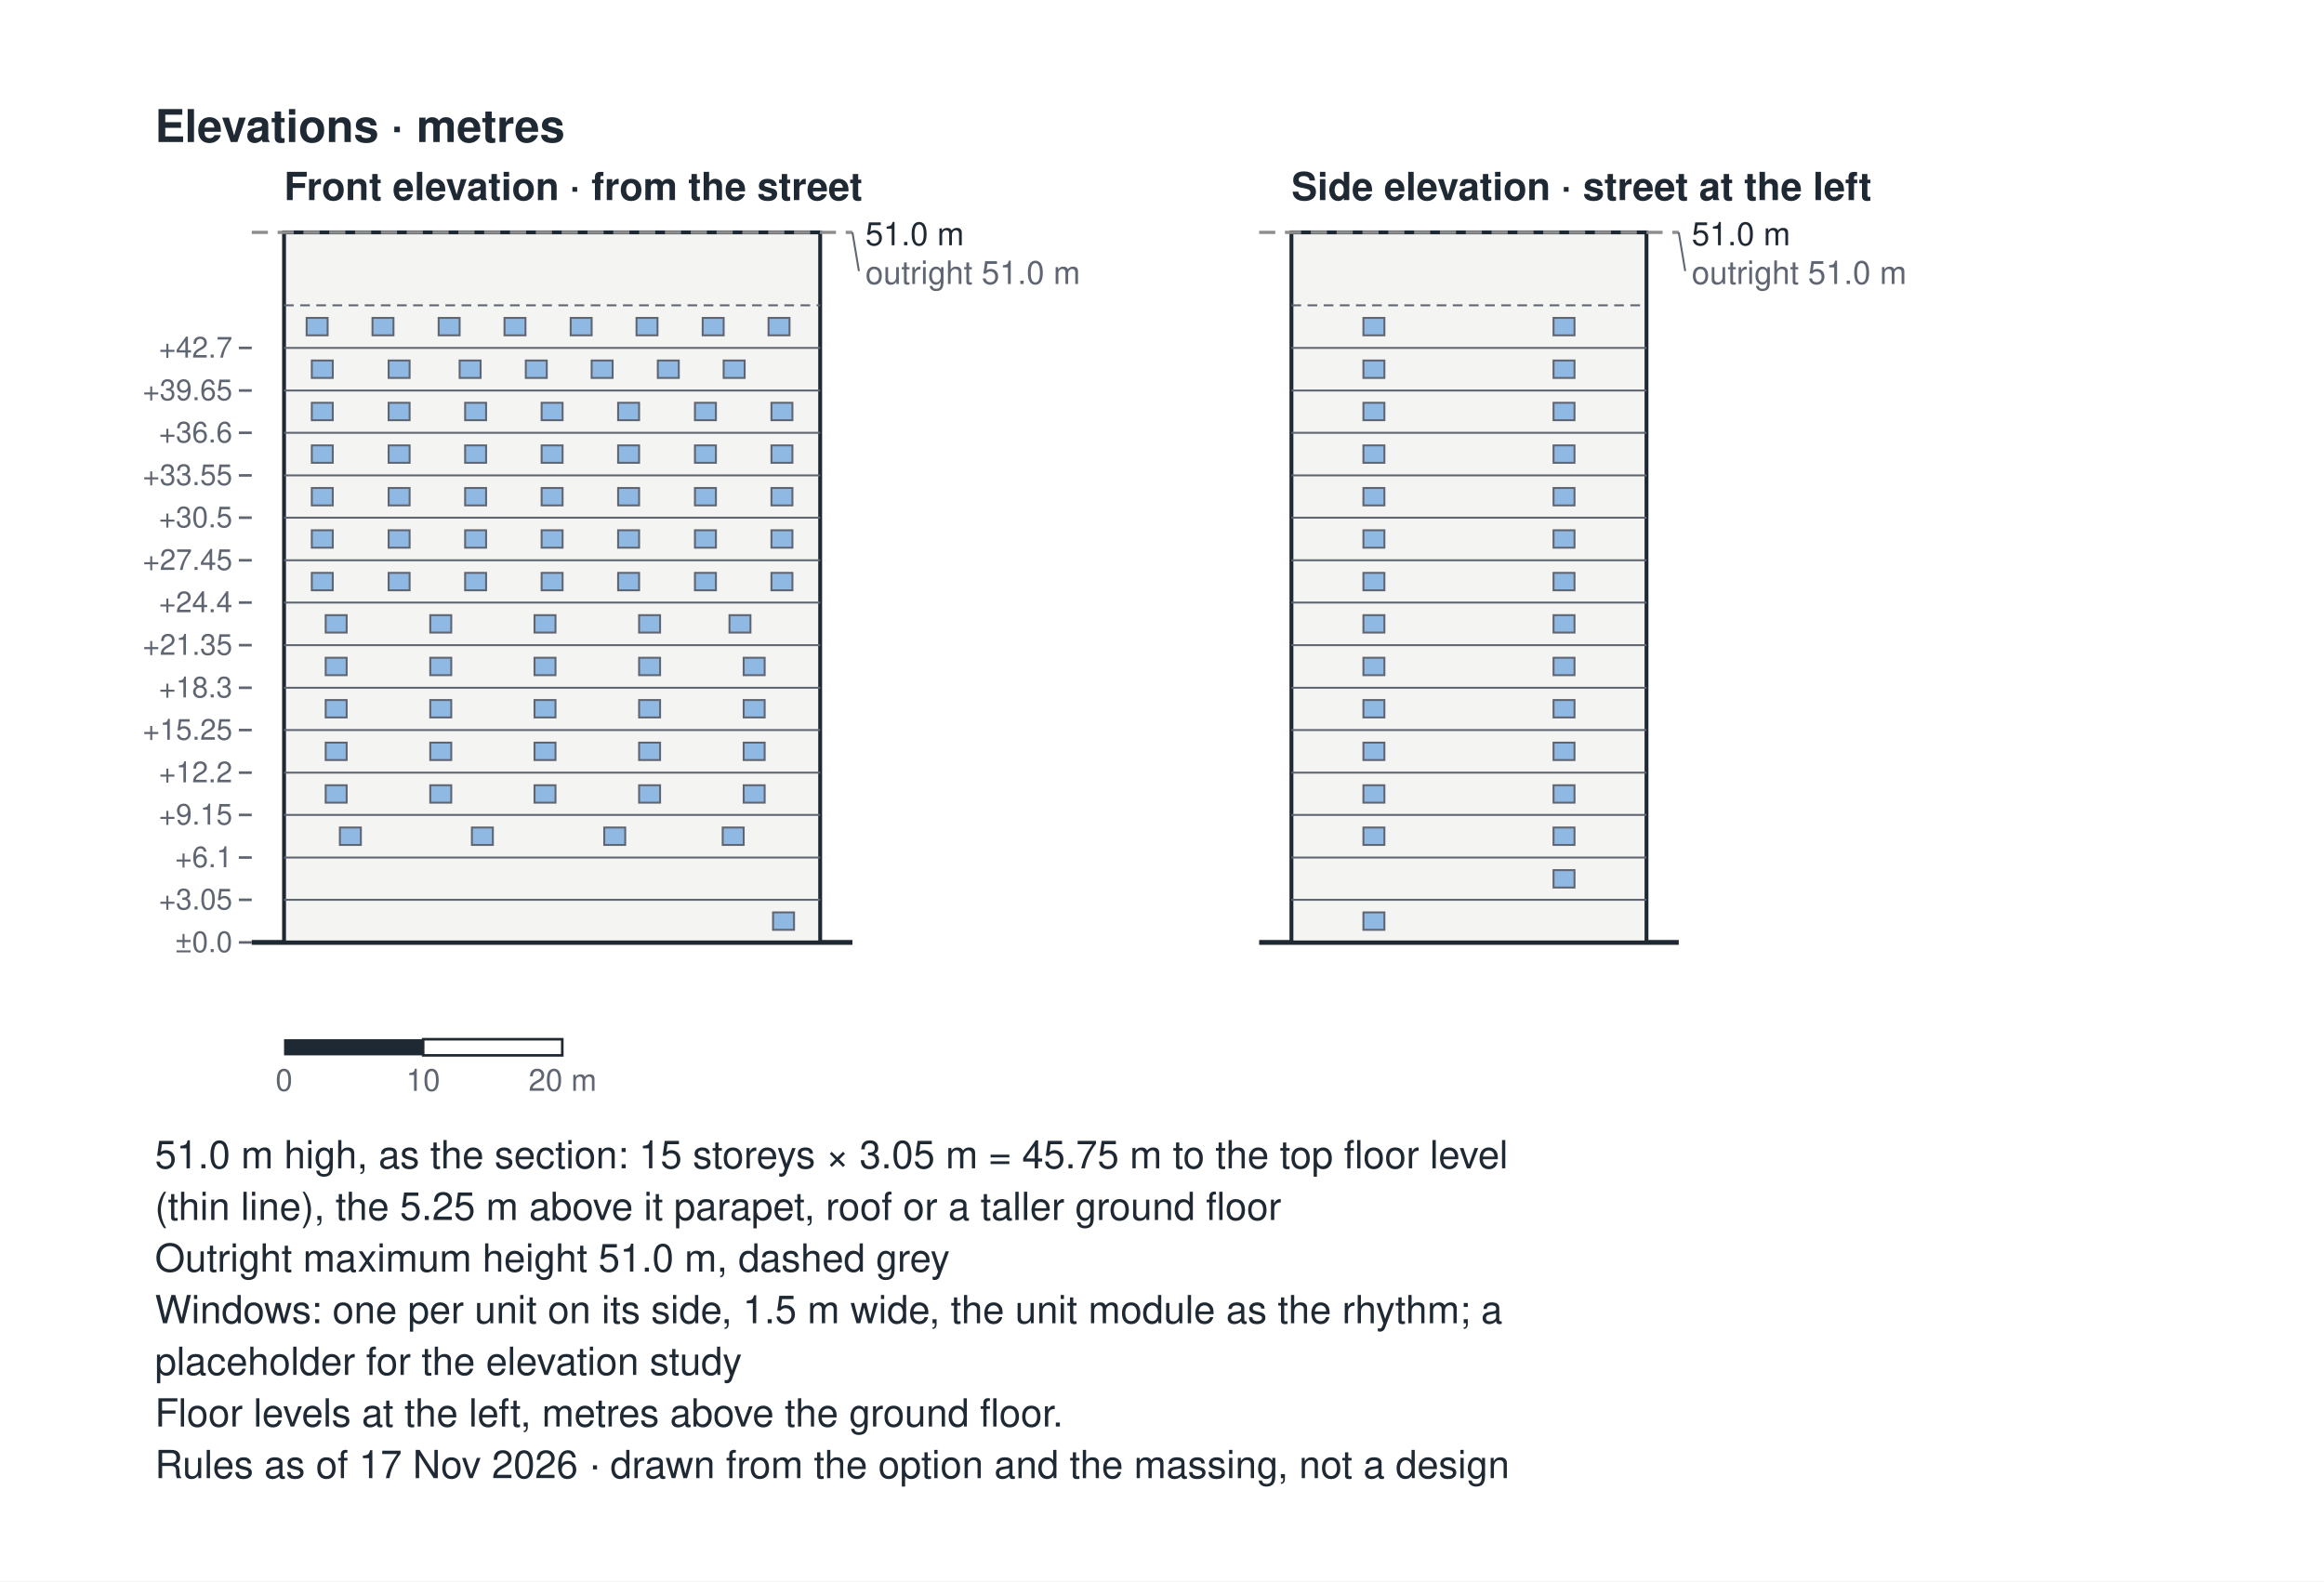
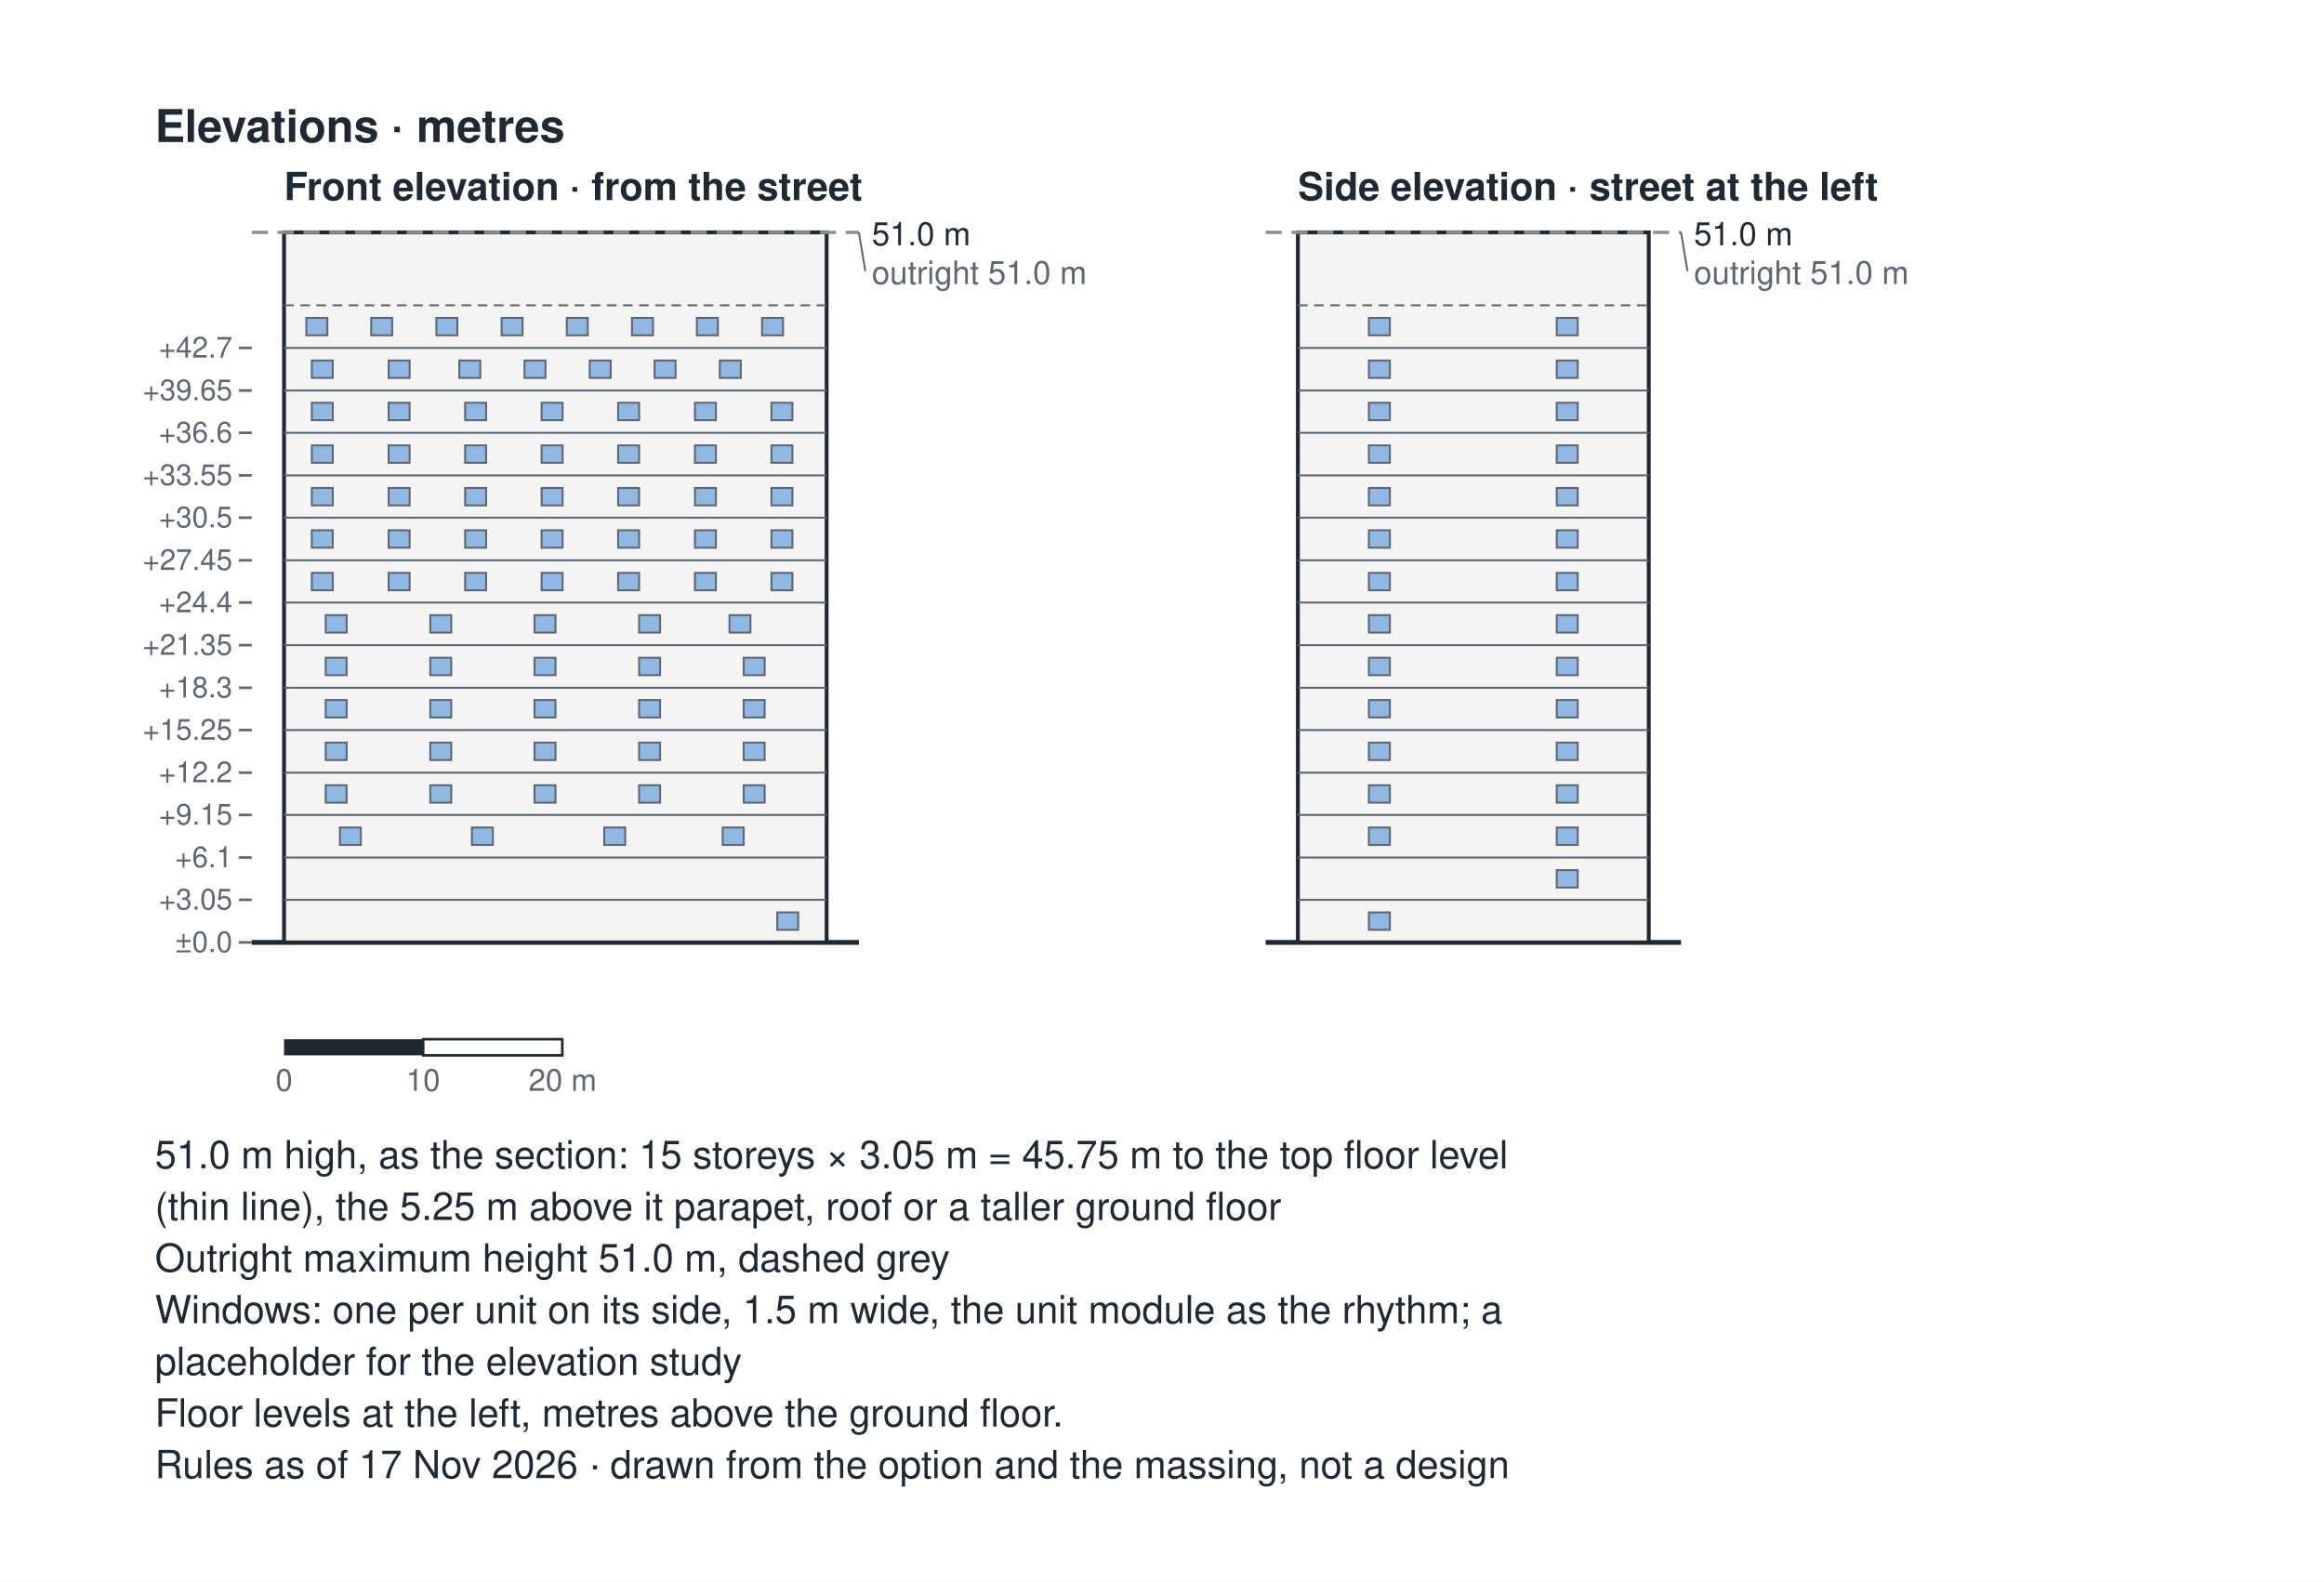
<svg xmlns="http://www.w3.org/2000/svg" width="720" height="490" viewBox="0 0 720 490" font-family="IBM Plex Sans, Helvetica, Arial, sans-serif" font-size="12" fill="#1f2933" role="img" aria-label="Preliminary elevations">
  <rect width="100%" height="100%" fill="#ffffff" />
  <text x="48" y="44" font-size="14" font-weight="600">Elevations · metres</text>
  <text x="88.0" y="62.0" font-size="12" font-weight="600">Front elevation · from the street</text>
-   <line x1="78.0" y1="292.0" x2="264.1" y2="292.0" stroke="#1f2933" stroke-width="1.5" />
-   <rect x="88.0" y="72.0" width="166.1" height="220.0" fill="#f4f4f2" stroke="#1f2933" stroke-width="1.2" />
-   <line x1="88.0" y1="94.6" x2="254.1" y2="94.6" stroke="#5f6672" stroke-width="0.6" stroke-dasharray="3 2" />
-   <rect x="239.5" y="282.7" width="6.5" height="5.4" fill="#8fb8e3" stroke="#5f6672" stroke-width="0.6" />
-   <line x1="88.0" y1="278.8" x2="254.1" y2="278.8" stroke="#5f6672" stroke-width="0.6" />
-   <line x1="88.0" y1="265.7" x2="254.1" y2="265.7" stroke="#5f6672" stroke-width="0.6" />
+   <line x1="78.0" y1="292.0" x2="266.1" y2="292.0" stroke="#1f2933" stroke-width="1.5" />
+   <rect x="88.0" y="72.0" width="168.1" height="220.0" fill="#f4f4f2" stroke="#1f2933" stroke-width="1.2" />
+   <line x1="88.0" y1="94.6" x2="256.1" y2="94.6" stroke="#5f6672" stroke-width="0.6" stroke-dasharray="3 2" />
+   <rect x="240.8" y="282.7" width="6.5" height="5.4" fill="#8fb8e3" stroke="#5f6672" stroke-width="0.6" />
+   <line x1="88.0" y1="278.8" x2="256.1" y2="278.8" stroke="#5f6672" stroke-width="0.6" />
+   <line x1="88.0" y1="265.7" x2="256.1" y2="265.7" stroke="#5f6672" stroke-width="0.6" />
  <rect x="105.3" y="256.4" width="6.5" height="5.4" fill="#8fb8e3" stroke="#5f6672" stroke-width="0.6" />
  <rect x="146.2" y="256.4" width="6.5" height="5.4" fill="#8fb8e3" stroke="#5f6672" stroke-width="0.6" />
  <rect x="187.2" y="256.4" width="6.5" height="5.4" fill="#8fb8e3" stroke="#5f6672" stroke-width="0.6" />
  <rect x="223.9" y="256.4" width="6.5" height="5.4" fill="#8fb8e3" stroke="#5f6672" stroke-width="0.6" />
-   <line x1="88.0" y1="252.5" x2="254.1" y2="252.5" stroke="#5f6672" stroke-width="0.6" />
+   <line x1="88.0" y1="252.5" x2="256.1" y2="252.5" stroke="#5f6672" stroke-width="0.6" />
  <rect x="100.9" y="243.3" width="6.5" height="5.4" fill="#8fb8e3" stroke="#5f6672" stroke-width="0.6" />
  <rect x="133.3" y="243.3" width="6.5" height="5.4" fill="#8fb8e3" stroke="#5f6672" stroke-width="0.6" />
  <rect x="165.6" y="243.3" width="6.5" height="5.4" fill="#8fb8e3" stroke="#5f6672" stroke-width="0.6" />
  <rect x="198.0" y="243.3" width="6.5" height="5.4" fill="#8fb8e3" stroke="#5f6672" stroke-width="0.6" />
  <rect x="230.4" y="243.3" width="6.5" height="5.4" fill="#8fb8e3" stroke="#5f6672" stroke-width="0.6" />
-   <line x1="88.0" y1="239.4" x2="254.1" y2="239.4" stroke="#5f6672" stroke-width="0.6" />
+   <line x1="88.0" y1="239.4" x2="256.1" y2="239.4" stroke="#5f6672" stroke-width="0.6" />
  <rect x="100.9" y="230.1" width="6.5" height="5.4" fill="#8fb8e3" stroke="#5f6672" stroke-width="0.6" />
  <rect x="133.3" y="230.1" width="6.5" height="5.4" fill="#8fb8e3" stroke="#5f6672" stroke-width="0.6" />
  <rect x="165.6" y="230.1" width="6.5" height="5.4" fill="#8fb8e3" stroke="#5f6672" stroke-width="0.6" />
  <rect x="198.0" y="230.1" width="6.5" height="5.4" fill="#8fb8e3" stroke="#5f6672" stroke-width="0.6" />
  <rect x="230.4" y="230.1" width="6.5" height="5.4" fill="#8fb8e3" stroke="#5f6672" stroke-width="0.6" />
-   <line x1="88.0" y1="226.2" x2="254.1" y2="226.2" stroke="#5f6672" stroke-width="0.6" />
+   <line x1="88.0" y1="226.2" x2="256.1" y2="226.2" stroke="#5f6672" stroke-width="0.6" />
  <rect x="100.9" y="216.9" width="6.5" height="5.4" fill="#8fb8e3" stroke="#5f6672" stroke-width="0.6" />
  <rect x="133.3" y="216.9" width="6.5" height="5.4" fill="#8fb8e3" stroke="#5f6672" stroke-width="0.6" />
  <rect x="165.6" y="216.9" width="6.5" height="5.4" fill="#8fb8e3" stroke="#5f6672" stroke-width="0.6" />
  <rect x="198.0" y="216.9" width="6.5" height="5.4" fill="#8fb8e3" stroke="#5f6672" stroke-width="0.6" />
  <rect x="230.4" y="216.9" width="6.5" height="5.4" fill="#8fb8e3" stroke="#5f6672" stroke-width="0.6" />
-   <line x1="88.0" y1="213.1" x2="254.1" y2="213.1" stroke="#5f6672" stroke-width="0.6" />
+   <line x1="88.0" y1="213.1" x2="256.1" y2="213.1" stroke="#5f6672" stroke-width="0.6" />
  <rect x="100.9" y="203.8" width="6.5" height="5.4" fill="#8fb8e3" stroke="#5f6672" stroke-width="0.6" />
  <rect x="133.3" y="203.8" width="6.5" height="5.4" fill="#8fb8e3" stroke="#5f6672" stroke-width="0.6" />
  <rect x="165.6" y="203.8" width="6.5" height="5.4" fill="#8fb8e3" stroke="#5f6672" stroke-width="0.6" />
  <rect x="198.0" y="203.8" width="6.5" height="5.4" fill="#8fb8e3" stroke="#5f6672" stroke-width="0.6" />
  <rect x="230.4" y="203.8" width="6.5" height="5.4" fill="#8fb8e3" stroke="#5f6672" stroke-width="0.6" />
-   <line x1="88.0" y1="199.9" x2="254.1" y2="199.9" stroke="#5f6672" stroke-width="0.6" />
+   <line x1="88.0" y1="199.9" x2="256.1" y2="199.9" stroke="#5f6672" stroke-width="0.6" />
  <rect x="100.9" y="190.6" width="6.5" height="5.4" fill="#8fb8e3" stroke="#5f6672" stroke-width="0.6" />
  <rect x="133.3" y="190.6" width="6.5" height="5.4" fill="#8fb8e3" stroke="#5f6672" stroke-width="0.6" />
  <rect x="165.6" y="190.6" width="6.5" height="5.4" fill="#8fb8e3" stroke="#5f6672" stroke-width="0.6" />
  <rect x="198.0" y="190.6" width="6.5" height="5.4" fill="#8fb8e3" stroke="#5f6672" stroke-width="0.6" />
  <rect x="226.0" y="190.6" width="6.5" height="5.4" fill="#8fb8e3" stroke="#5f6672" stroke-width="0.6" />
-   <line x1="88.0" y1="186.7" x2="254.1" y2="186.7" stroke="#5f6672" stroke-width="0.6" />
+   <line x1="88.0" y1="186.7" x2="256.1" y2="186.7" stroke="#5f6672" stroke-width="0.6" />
  <rect x="96.6" y="177.5" width="6.5" height="5.4" fill="#8fb8e3" stroke="#5f6672" stroke-width="0.6" />
  <rect x="120.4" y="177.5" width="6.5" height="5.4" fill="#8fb8e3" stroke="#5f6672" stroke-width="0.6" />
  <rect x="144.1" y="177.5" width="6.5" height="5.4" fill="#8fb8e3" stroke="#5f6672" stroke-width="0.6" />
  <rect x="167.8" y="177.5" width="6.5" height="5.4" fill="#8fb8e3" stroke="#5f6672" stroke-width="0.6" />
  <rect x="191.5" y="177.5" width="6.5" height="5.4" fill="#8fb8e3" stroke="#5f6672" stroke-width="0.6" />
  <rect x="215.3" y="177.5" width="6.5" height="5.4" fill="#8fb8e3" stroke="#5f6672" stroke-width="0.6" />
  <rect x="239.0" y="177.5" width="6.5" height="5.4" fill="#8fb8e3" stroke="#5f6672" stroke-width="0.6" />
-   <line x1="88.0" y1="173.6" x2="254.1" y2="173.6" stroke="#5f6672" stroke-width="0.6" />
+   <line x1="88.0" y1="173.6" x2="256.1" y2="173.6" stroke="#5f6672" stroke-width="0.6" />
  <rect x="96.6" y="164.3" width="6.5" height="5.4" fill="#8fb8e3" stroke="#5f6672" stroke-width="0.6" />
  <rect x="120.4" y="164.3" width="6.5" height="5.4" fill="#8fb8e3" stroke="#5f6672" stroke-width="0.6" />
  <rect x="144.1" y="164.3" width="6.5" height="5.4" fill="#8fb8e3" stroke="#5f6672" stroke-width="0.6" />
  <rect x="167.8" y="164.3" width="6.5" height="5.4" fill="#8fb8e3" stroke="#5f6672" stroke-width="0.6" />
  <rect x="191.5" y="164.3" width="6.5" height="5.4" fill="#8fb8e3" stroke="#5f6672" stroke-width="0.6" />
  <rect x="215.3" y="164.3" width="6.5" height="5.4" fill="#8fb8e3" stroke="#5f6672" stroke-width="0.6" />
  <rect x="239.0" y="164.3" width="6.5" height="5.4" fill="#8fb8e3" stroke="#5f6672" stroke-width="0.6" />
-   <line x1="88.0" y1="160.4" x2="254.1" y2="160.4" stroke="#5f6672" stroke-width="0.6" />
+   <line x1="88.0" y1="160.4" x2="256.1" y2="160.4" stroke="#5f6672" stroke-width="0.6" />
  <rect x="96.6" y="151.2" width="6.5" height="5.4" fill="#8fb8e3" stroke="#5f6672" stroke-width="0.6" />
  <rect x="120.4" y="151.2" width="6.5" height="5.4" fill="#8fb8e3" stroke="#5f6672" stroke-width="0.6" />
  <rect x="144.1" y="151.2" width="6.5" height="5.4" fill="#8fb8e3" stroke="#5f6672" stroke-width="0.6" />
  <rect x="167.8" y="151.2" width="6.5" height="5.4" fill="#8fb8e3" stroke="#5f6672" stroke-width="0.6" />
  <rect x="191.5" y="151.2" width="6.5" height="5.4" fill="#8fb8e3" stroke="#5f6672" stroke-width="0.6" />
  <rect x="215.3" y="151.2" width="6.5" height="5.4" fill="#8fb8e3" stroke="#5f6672" stroke-width="0.6" />
  <rect x="239.0" y="151.2" width="6.5" height="5.4" fill="#8fb8e3" stroke="#5f6672" stroke-width="0.6" />
-   <line x1="88.0" y1="147.3" x2="254.1" y2="147.3" stroke="#5f6672" stroke-width="0.6" />
+   <line x1="88.0" y1="147.3" x2="256.1" y2="147.3" stroke="#5f6672" stroke-width="0.6" />
  <rect x="96.6" y="138.0" width="6.5" height="5.4" fill="#8fb8e3" stroke="#5f6672" stroke-width="0.6" />
  <rect x="120.4" y="138.0" width="6.5" height="5.4" fill="#8fb8e3" stroke="#5f6672" stroke-width="0.6" />
  <rect x="144.1" y="138.0" width="6.5" height="5.4" fill="#8fb8e3" stroke="#5f6672" stroke-width="0.6" />
  <rect x="167.8" y="138.0" width="6.5" height="5.4" fill="#8fb8e3" stroke="#5f6672" stroke-width="0.6" />
  <rect x="191.5" y="138.0" width="6.5" height="5.4" fill="#8fb8e3" stroke="#5f6672" stroke-width="0.6" />
  <rect x="215.3" y="138.0" width="6.5" height="5.4" fill="#8fb8e3" stroke="#5f6672" stroke-width="0.6" />
  <rect x="239.0" y="138.0" width="6.5" height="5.4" fill="#8fb8e3" stroke="#5f6672" stroke-width="0.6" />
-   <line x1="88.0" y1="134.1" x2="254.1" y2="134.1" stroke="#5f6672" stroke-width="0.6" />
+   <line x1="88.0" y1="134.1" x2="256.1" y2="134.1" stroke="#5f6672" stroke-width="0.6" />
  <rect x="96.6" y="124.8" width="6.5" height="5.4" fill="#8fb8e3" stroke="#5f6672" stroke-width="0.6" />
  <rect x="120.4" y="124.8" width="6.5" height="5.4" fill="#8fb8e3" stroke="#5f6672" stroke-width="0.6" />
  <rect x="144.1" y="124.8" width="6.5" height="5.4" fill="#8fb8e3" stroke="#5f6672" stroke-width="0.6" />
  <rect x="167.8" y="124.8" width="6.5" height="5.4" fill="#8fb8e3" stroke="#5f6672" stroke-width="0.6" />
  <rect x="191.5" y="124.8" width="6.5" height="5.4" fill="#8fb8e3" stroke="#5f6672" stroke-width="0.6" />
  <rect x="215.3" y="124.8" width="6.5" height="5.4" fill="#8fb8e3" stroke="#5f6672" stroke-width="0.6" />
  <rect x="239.0" y="124.8" width="6.5" height="5.4" fill="#8fb8e3" stroke="#5f6672" stroke-width="0.6" />
-   <line x1="88.0" y1="121.0" x2="254.1" y2="121.0" stroke="#5f6672" stroke-width="0.6" />
+   <line x1="88.0" y1="121.0" x2="256.1" y2="121.0" stroke="#5f6672" stroke-width="0.6" />
  <rect x="96.6" y="111.7" width="6.5" height="5.4" fill="#8fb8e3" stroke="#5f6672" stroke-width="0.6" />
  <rect x="120.4" y="111.7" width="6.5" height="5.4" fill="#8fb8e3" stroke="#5f6672" stroke-width="0.6" />
-   <rect x="142.4" y="111.7" width="6.5" height="5.4" fill="#8fb8e3" stroke="#5f6672" stroke-width="0.6" />
-   <rect x="162.9" y="111.7" width="6.5" height="5.4" fill="#8fb8e3" stroke="#5f6672" stroke-width="0.6" />
-   <rect x="183.3" y="111.7" width="6.5" height="5.4" fill="#8fb8e3" stroke="#5f6672" stroke-width="0.6" />
-   <rect x="203.8" y="111.7" width="6.5" height="5.4" fill="#8fb8e3" stroke="#5f6672" stroke-width="0.6" />
-   <rect x="224.2" y="111.7" width="6.5" height="5.4" fill="#8fb8e3" stroke="#5f6672" stroke-width="0.6" />
-   <line x1="88.0" y1="107.8" x2="254.1" y2="107.8" stroke="#5f6672" stroke-width="0.6" />
-   <rect x="95.0" y="98.5" width="6.5" height="5.4" fill="#8fb8e3" stroke="#5f6672" stroke-width="0.6" />
-   <rect x="115.4" y="98.5" width="6.5" height="5.4" fill="#8fb8e3" stroke="#5f6672" stroke-width="0.6" />
-   <rect x="135.9" y="98.5" width="6.5" height="5.4" fill="#8fb8e3" stroke="#5f6672" stroke-width="0.6" />
-   <rect x="156.3" y="98.5" width="6.5" height="5.4" fill="#8fb8e3" stroke="#5f6672" stroke-width="0.6" />
-   <rect x="176.8" y="98.5" width="6.5" height="5.4" fill="#8fb8e3" stroke="#5f6672" stroke-width="0.6" />
-   <rect x="197.2" y="98.5" width="6.5" height="5.4" fill="#8fb8e3" stroke="#5f6672" stroke-width="0.6" />
-   <rect x="217.7" y="98.5" width="6.5" height="5.4" fill="#8fb8e3" stroke="#5f6672" stroke-width="0.6" />
-   <rect x="238.1" y="98.5" width="6.5" height="5.4" fill="#8fb8e3" stroke="#5f6672" stroke-width="0.6" />
-   <line x1="78.0" y1="72.0" x2="264.1" y2="72.0" stroke="#8e8e8e" stroke-width="1" stroke-dasharray="5 3" />
-   <text x="268.1" y="76.0" font-size="10" fill="#1f2933">51.0 m</text>
-   <line x1="264.1" y1="72.0" x2="266.1" y2="84.0" stroke="#5f6672" stroke-width="0.6" />
-   <text x="268.1" y="88.0" font-size="10" fill="#5f6672">outright 51.0 m</text>
-   <text x="400.1" y="62.0" font-size="12" font-weight="600">Side elevation · street at the left</text>
-   <line x1="390.1" y1="292.0" x2="520.1" y2="292.0" stroke="#1f2933" stroke-width="1.5" />
-   <rect x="400.1" y="72.0" width="110.0" height="220.0" fill="#f4f4f2" stroke="#1f2933" stroke-width="1.2" />
-   <line x1="400.1" y1="94.6" x2="510.1" y2="94.6" stroke="#5f6672" stroke-width="0.6" stroke-dasharray="3 2" />
-   <rect x="422.4" y="282.7" width="6.5" height="5.4" fill="#8fb8e3" stroke="#5f6672" stroke-width="0.6" />
-   <line x1="400.1" y1="278.8" x2="510.1" y2="278.8" stroke="#5f6672" stroke-width="0.6" />
-   <rect x="481.3" y="269.6" width="6.5" height="5.4" fill="#8fb8e3" stroke="#5f6672" stroke-width="0.6" />
-   <line x1="400.1" y1="265.7" x2="510.1" y2="265.7" stroke="#5f6672" stroke-width="0.6" />
-   <rect x="422.4" y="256.4" width="6.5" height="5.4" fill="#8fb8e3" stroke="#5f6672" stroke-width="0.6" />
-   <rect x="481.3" y="256.4" width="6.5" height="5.4" fill="#8fb8e3" stroke="#5f6672" stroke-width="0.6" />
-   <line x1="400.1" y1="252.5" x2="510.1" y2="252.5" stroke="#5f6672" stroke-width="0.6" />
-   <rect x="422.4" y="243.3" width="6.5" height="5.4" fill="#8fb8e3" stroke="#5f6672" stroke-width="0.6" />
-   <rect x="481.3" y="243.3" width="6.5" height="5.4" fill="#8fb8e3" stroke="#5f6672" stroke-width="0.6" />
-   <line x1="400.1" y1="239.4" x2="510.1" y2="239.4" stroke="#5f6672" stroke-width="0.6" />
-   <rect x="422.4" y="230.1" width="6.5" height="5.4" fill="#8fb8e3" stroke="#5f6672" stroke-width="0.6" />
-   <rect x="481.3" y="230.1" width="6.5" height="5.4" fill="#8fb8e3" stroke="#5f6672" stroke-width="0.6" />
-   <line x1="400.1" y1="226.2" x2="510.1" y2="226.2" stroke="#5f6672" stroke-width="0.6" />
-   <rect x="422.4" y="216.9" width="6.5" height="5.4" fill="#8fb8e3" stroke="#5f6672" stroke-width="0.6" />
-   <rect x="481.3" y="216.9" width="6.5" height="5.4" fill="#8fb8e3" stroke="#5f6672" stroke-width="0.6" />
-   <line x1="400.1" y1="213.1" x2="510.1" y2="213.1" stroke="#5f6672" stroke-width="0.6" />
-   <rect x="422.4" y="203.8" width="6.5" height="5.4" fill="#8fb8e3" stroke="#5f6672" stroke-width="0.6" />
-   <rect x="481.3" y="203.8" width="6.5" height="5.4" fill="#8fb8e3" stroke="#5f6672" stroke-width="0.6" />
-   <line x1="400.1" y1="199.9" x2="510.1" y2="199.9" stroke="#5f6672" stroke-width="0.6" />
-   <rect x="422.4" y="190.6" width="6.5" height="5.4" fill="#8fb8e3" stroke="#5f6672" stroke-width="0.6" />
-   <rect x="481.3" y="190.6" width="6.5" height="5.4" fill="#8fb8e3" stroke="#5f6672" stroke-width="0.6" />
-   <line x1="400.1" y1="186.7" x2="510.1" y2="186.7" stroke="#5f6672" stroke-width="0.6" />
-   <rect x="422.4" y="177.5" width="6.5" height="5.4" fill="#8fb8e3" stroke="#5f6672" stroke-width="0.6" />
-   <rect x="481.3" y="177.5" width="6.5" height="5.4" fill="#8fb8e3" stroke="#5f6672" stroke-width="0.6" />
-   <line x1="400.1" y1="173.6" x2="510.1" y2="173.6" stroke="#5f6672" stroke-width="0.6" />
-   <rect x="422.4" y="164.3" width="6.5" height="5.4" fill="#8fb8e3" stroke="#5f6672" stroke-width="0.6" />
-   <rect x="481.3" y="164.3" width="6.5" height="5.4" fill="#8fb8e3" stroke="#5f6672" stroke-width="0.6" />
-   <line x1="400.1" y1="160.4" x2="510.1" y2="160.4" stroke="#5f6672" stroke-width="0.6" />
-   <rect x="422.4" y="151.2" width="6.5" height="5.4" fill="#8fb8e3" stroke="#5f6672" stroke-width="0.6" />
-   <rect x="481.3" y="151.2" width="6.5" height="5.4" fill="#8fb8e3" stroke="#5f6672" stroke-width="0.6" />
-   <line x1="400.1" y1="147.3" x2="510.1" y2="147.3" stroke="#5f6672" stroke-width="0.6" />
-   <rect x="422.4" y="138.0" width="6.5" height="5.4" fill="#8fb8e3" stroke="#5f6672" stroke-width="0.6" />
-   <rect x="481.3" y="138.0" width="6.5" height="5.4" fill="#8fb8e3" stroke="#5f6672" stroke-width="0.6" />
-   <line x1="400.1" y1="134.1" x2="510.1" y2="134.1" stroke="#5f6672" stroke-width="0.6" />
-   <rect x="422.4" y="124.8" width="6.5" height="5.4" fill="#8fb8e3" stroke="#5f6672" stroke-width="0.6" />
-   <rect x="481.3" y="124.8" width="6.5" height="5.4" fill="#8fb8e3" stroke="#5f6672" stroke-width="0.6" />
-   <line x1="400.1" y1="121.0" x2="510.1" y2="121.0" stroke="#5f6672" stroke-width="0.6" />
-   <rect x="422.4" y="111.7" width="6.5" height="5.4" fill="#8fb8e3" stroke="#5f6672" stroke-width="0.6" />
-   <rect x="481.3" y="111.7" width="6.5" height="5.4" fill="#8fb8e3" stroke="#5f6672" stroke-width="0.6" />
-   <line x1="400.1" y1="107.8" x2="510.1" y2="107.8" stroke="#5f6672" stroke-width="0.6" />
-   <rect x="422.4" y="98.5" width="6.5" height="5.4" fill="#8fb8e3" stroke="#5f6672" stroke-width="0.6" />
-   <rect x="481.3" y="98.5" width="6.5" height="5.4" fill="#8fb8e3" stroke="#5f6672" stroke-width="0.6" />
-   <line x1="390.1" y1="72.0" x2="520.1" y2="72.0" stroke="#8e8e8e" stroke-width="1" stroke-dasharray="5 3" />
-   <text x="524.1" y="76.0" font-size="10" fill="#1f2933">51.0 m</text>
-   <line x1="520.1" y1="72.0" x2="522.1" y2="84.0" stroke="#5f6672" stroke-width="0.6" />
-   <text x="524.1" y="88.0" font-size="10" fill="#5f6672">outright 51.0 m</text>
+   <rect x="142.3" y="111.7" width="6.5" height="5.4" fill="#8fb8e3" stroke="#5f6672" stroke-width="0.6" />
+   <rect x="162.5" y="111.7" width="6.5" height="5.4" fill="#8fb8e3" stroke="#5f6672" stroke-width="0.6" />
+   <rect x="182.7" y="111.7" width="6.5" height="5.4" fill="#8fb8e3" stroke="#5f6672" stroke-width="0.6" />
+   <rect x="202.8" y="111.7" width="6.5" height="5.4" fill="#8fb8e3" stroke="#5f6672" stroke-width="0.6" />
+   <rect x="223.0" y="111.7" width="6.5" height="5.4" fill="#8fb8e3" stroke="#5f6672" stroke-width="0.6" />
+   <line x1="88.0" y1="107.8" x2="256.1" y2="107.8" stroke="#5f6672" stroke-width="0.6" />
+   <rect x="94.9" y="98.5" width="6.5" height="5.4" fill="#8fb8e3" stroke="#5f6672" stroke-width="0.6" />
+   <rect x="115.0" y="98.5" width="6.5" height="5.4" fill="#8fb8e3" stroke="#5f6672" stroke-width="0.6" />
+   <rect x="135.2" y="98.5" width="6.5" height="5.4" fill="#8fb8e3" stroke="#5f6672" stroke-width="0.6" />
+   <rect x="155.4" y="98.5" width="6.5" height="5.4" fill="#8fb8e3" stroke="#5f6672" stroke-width="0.6" />
+   <rect x="175.6" y="98.5" width="6.5" height="5.4" fill="#8fb8e3" stroke="#5f6672" stroke-width="0.6" />
+   <rect x="195.8" y="98.5" width="6.5" height="5.4" fill="#8fb8e3" stroke="#5f6672" stroke-width="0.6" />
+   <rect x="215.9" y="98.5" width="6.5" height="5.4" fill="#8fb8e3" stroke="#5f6672" stroke-width="0.6" />
+   <rect x="236.1" y="98.5" width="6.5" height="5.4" fill="#8fb8e3" stroke="#5f6672" stroke-width="0.6" />
+   <line x1="78.0" y1="72.0" x2="266.1" y2="72.0" stroke="#8e8e8e" stroke-width="1" stroke-dasharray="5 3" />
+   <text x="270.1" y="76.0" font-size="10" fill="#1f2933">51.0 m</text>
+   <line x1="266.1" y1="72.0" x2="268.1" y2="84.0" stroke="#5f6672" stroke-width="0.6" />
+   <text x="270.1" y="88.0" font-size="10" fill="#5f6672">outright 51.0 m</text>
+   <text x="402.1" y="62.0" font-size="12" font-weight="600">Side elevation · street at the left</text>
+   <line x1="392.1" y1="292.0" x2="520.8" y2="292.0" stroke="#1f2933" stroke-width="1.5" />
+   <rect x="402.1" y="72.0" width="108.7" height="220.0" fill="#f4f4f2" stroke="#1f2933" stroke-width="1.2" />
+   <line x1="402.1" y1="94.6" x2="510.8" y2="94.6" stroke="#5f6672" stroke-width="0.6" stroke-dasharray="3 2" />
+   <rect x="424.1" y="282.7" width="6.5" height="5.4" fill="#8fb8e3" stroke="#5f6672" stroke-width="0.6" />
+   <line x1="402.1" y1="278.8" x2="510.8" y2="278.8" stroke="#5f6672" stroke-width="0.6" />
+   <rect x="482.3" y="269.6" width="6.5" height="5.4" fill="#8fb8e3" stroke="#5f6672" stroke-width="0.6" />
+   <line x1="402.1" y1="265.7" x2="510.8" y2="265.7" stroke="#5f6672" stroke-width="0.6" />
+   <rect x="424.1" y="256.4" width="6.5" height="5.4" fill="#8fb8e3" stroke="#5f6672" stroke-width="0.6" />
+   <rect x="482.3" y="256.4" width="6.5" height="5.4" fill="#8fb8e3" stroke="#5f6672" stroke-width="0.6" />
+   <line x1="402.1" y1="252.5" x2="510.8" y2="252.5" stroke="#5f6672" stroke-width="0.6" />
+   <rect x="424.1" y="243.3" width="6.5" height="5.4" fill="#8fb8e3" stroke="#5f6672" stroke-width="0.6" />
+   <rect x="482.3" y="243.3" width="6.5" height="5.4" fill="#8fb8e3" stroke="#5f6672" stroke-width="0.6" />
+   <line x1="402.1" y1="239.4" x2="510.8" y2="239.4" stroke="#5f6672" stroke-width="0.6" />
+   <rect x="424.1" y="230.1" width="6.5" height="5.4" fill="#8fb8e3" stroke="#5f6672" stroke-width="0.6" />
+   <rect x="482.3" y="230.1" width="6.5" height="5.4" fill="#8fb8e3" stroke="#5f6672" stroke-width="0.6" />
+   <line x1="402.1" y1="226.2" x2="510.8" y2="226.2" stroke="#5f6672" stroke-width="0.6" />
+   <rect x="424.1" y="216.9" width="6.5" height="5.4" fill="#8fb8e3" stroke="#5f6672" stroke-width="0.6" />
+   <rect x="482.3" y="216.9" width="6.5" height="5.4" fill="#8fb8e3" stroke="#5f6672" stroke-width="0.6" />
+   <line x1="402.1" y1="213.1" x2="510.8" y2="213.1" stroke="#5f6672" stroke-width="0.6" />
+   <rect x="424.1" y="203.8" width="6.5" height="5.4" fill="#8fb8e3" stroke="#5f6672" stroke-width="0.6" />
+   <rect x="482.3" y="203.8" width="6.5" height="5.4" fill="#8fb8e3" stroke="#5f6672" stroke-width="0.6" />
+   <line x1="402.1" y1="199.9" x2="510.8" y2="199.9" stroke="#5f6672" stroke-width="0.6" />
+   <rect x="424.1" y="190.6" width="6.5" height="5.4" fill="#8fb8e3" stroke="#5f6672" stroke-width="0.6" />
+   <rect x="482.3" y="190.6" width="6.5" height="5.4" fill="#8fb8e3" stroke="#5f6672" stroke-width="0.6" />
+   <line x1="402.1" y1="186.7" x2="510.8" y2="186.7" stroke="#5f6672" stroke-width="0.6" />
+   <rect x="424.1" y="177.5" width="6.5" height="5.4" fill="#8fb8e3" stroke="#5f6672" stroke-width="0.6" />
+   <rect x="482.3" y="177.5" width="6.5" height="5.4" fill="#8fb8e3" stroke="#5f6672" stroke-width="0.6" />
+   <line x1="402.1" y1="173.6" x2="510.8" y2="173.6" stroke="#5f6672" stroke-width="0.6" />
+   <rect x="424.1" y="164.3" width="6.5" height="5.4" fill="#8fb8e3" stroke="#5f6672" stroke-width="0.6" />
+   <rect x="482.3" y="164.3" width="6.5" height="5.4" fill="#8fb8e3" stroke="#5f6672" stroke-width="0.6" />
+   <line x1="402.1" y1="160.4" x2="510.8" y2="160.4" stroke="#5f6672" stroke-width="0.6" />
+   <rect x="424.1" y="151.2" width="6.5" height="5.4" fill="#8fb8e3" stroke="#5f6672" stroke-width="0.6" />
+   <rect x="482.3" y="151.2" width="6.5" height="5.4" fill="#8fb8e3" stroke="#5f6672" stroke-width="0.6" />
+   <line x1="402.1" y1="147.3" x2="510.8" y2="147.3" stroke="#5f6672" stroke-width="0.6" />
+   <rect x="424.1" y="138.0" width="6.5" height="5.4" fill="#8fb8e3" stroke="#5f6672" stroke-width="0.6" />
+   <rect x="482.3" y="138.0" width="6.5" height="5.4" fill="#8fb8e3" stroke="#5f6672" stroke-width="0.6" />
+   <line x1="402.1" y1="134.1" x2="510.8" y2="134.1" stroke="#5f6672" stroke-width="0.6" />
+   <rect x="424.1" y="124.8" width="6.5" height="5.4" fill="#8fb8e3" stroke="#5f6672" stroke-width="0.6" />
+   <rect x="482.3" y="124.8" width="6.5" height="5.4" fill="#8fb8e3" stroke="#5f6672" stroke-width="0.6" />
+   <line x1="402.1" y1="121.0" x2="510.8" y2="121.0" stroke="#5f6672" stroke-width="0.6" />
+   <rect x="424.1" y="111.7" width="6.5" height="5.4" fill="#8fb8e3" stroke="#5f6672" stroke-width="0.6" />
+   <rect x="482.3" y="111.7" width="6.5" height="5.4" fill="#8fb8e3" stroke="#5f6672" stroke-width="0.6" />
+   <line x1="402.1" y1="107.8" x2="510.8" y2="107.8" stroke="#5f6672" stroke-width="0.6" />
+   <rect x="424.1" y="98.5" width="6.5" height="5.4" fill="#8fb8e3" stroke="#5f6672" stroke-width="0.6" />
+   <rect x="482.3" y="98.5" width="6.5" height="5.4" fill="#8fb8e3" stroke="#5f6672" stroke-width="0.6" />
+   <line x1="392.1" y1="72.0" x2="520.8" y2="72.0" stroke="#8e8e8e" stroke-width="1" stroke-dasharray="5 3" />
+   <text x="524.8" y="76.0" font-size="10" fill="#1f2933">51.0 m</text>
+   <line x1="520.8" y1="72.0" x2="522.8" y2="84.0" stroke="#5f6672" stroke-width="0.6" />
+   <text x="524.8" y="88.0" font-size="10" fill="#5f6672">outright 51.0 m</text>
  <line x1="74.0" y1="292.0" x2="78.0" y2="292.0" stroke="#5f6672" stroke-width="0.8" />
  <text x="72.0" y="295.0" font-size="9" text-anchor="end" fill="#5f6672">±0.0</text>
  <line x1="74.0" y1="278.8" x2="78.0" y2="278.8" stroke="#5f6672" stroke-width="0.8" />
  <text x="72.0" y="281.8" font-size="9" text-anchor="end" fill="#5f6672">+3.05</text>
  <line x1="74.0" y1="265.7" x2="78.0" y2="265.7" stroke="#5f6672" stroke-width="0.8" />
  <text x="72.0" y="268.7" font-size="9" text-anchor="end" fill="#5f6672">+6.1</text>
  <line x1="74.0" y1="252.5" x2="78.0" y2="252.5" stroke="#5f6672" stroke-width="0.8" />
  <text x="72.0" y="255.5" font-size="9" text-anchor="end" fill="#5f6672">+9.15</text>
  <line x1="74.0" y1="239.4" x2="78.0" y2="239.4" stroke="#5f6672" stroke-width="0.8" />
  <text x="72.0" y="242.4" font-size="9" text-anchor="end" fill="#5f6672">+12.2</text>
  <line x1="74.0" y1="226.2" x2="78.0" y2="226.2" stroke="#5f6672" stroke-width="0.8" />
  <text x="72.0" y="229.2" font-size="9" text-anchor="end" fill="#5f6672">+15.25</text>
  <line x1="74.0" y1="213.1" x2="78.0" y2="213.1" stroke="#5f6672" stroke-width="0.8" />
  <text x="72.0" y="216.1" font-size="9" text-anchor="end" fill="#5f6672">+18.3</text>
  <line x1="74.0" y1="199.9" x2="78.0" y2="199.9" stroke="#5f6672" stroke-width="0.8" />
  <text x="72.0" y="202.9" font-size="9" text-anchor="end" fill="#5f6672">+21.35</text>
  <line x1="74.0" y1="186.7" x2="78.0" y2="186.7" stroke="#5f6672" stroke-width="0.8" />
  <text x="72.0" y="189.7" font-size="9" text-anchor="end" fill="#5f6672">+24.4</text>
  <line x1="74.0" y1="173.6" x2="78.0" y2="173.6" stroke="#5f6672" stroke-width="0.8" />
  <text x="72.0" y="176.6" font-size="9" text-anchor="end" fill="#5f6672">+27.45</text>
  <line x1="74.0" y1="160.4" x2="78.0" y2="160.4" stroke="#5f6672" stroke-width="0.8" />
  <text x="72.0" y="163.4" font-size="9" text-anchor="end" fill="#5f6672">+30.5</text>
  <line x1="74.0" y1="147.3" x2="78.0" y2="147.3" stroke="#5f6672" stroke-width="0.8" />
  <text x="72.0" y="150.3" font-size="9" text-anchor="end" fill="#5f6672">+33.55</text>
  <line x1="74.0" y1="134.1" x2="78.0" y2="134.1" stroke="#5f6672" stroke-width="0.8" />
  <text x="72.0" y="137.1" font-size="9" text-anchor="end" fill="#5f6672">+36.6</text>
  <line x1="74.0" y1="121.0" x2="78.0" y2="121.0" stroke="#5f6672" stroke-width="0.8" />
  <text x="72.0" y="124.0" font-size="9" text-anchor="end" fill="#5f6672">+39.65</text>
  <line x1="74.0" y1="107.8" x2="78.0" y2="107.8" stroke="#5f6672" stroke-width="0.8" />
  <text x="72.0" y="110.8" font-size="9" text-anchor="end" fill="#5f6672">+42.7</text>
  <rect x="88.0" y="322.0" width="43.1" height="5" fill="#1f2933" />
  <rect x="131.1" y="322.0" width="43.1" height="5" fill="#ffffff" stroke="#1f2933" stroke-width="0.8" />
  <text x="88.0" y="338.0" font-size="9.5" text-anchor="middle" fill="#5f6672">0</text>
  <text x="131.1" y="338.0" font-size="9.5" text-anchor="middle" fill="#5f6672">10</text>
  <text x="174.3" y="338.0" font-size="9.5" text-anchor="middle" fill="#5f6672">20 m</text>
  <text x="48.0" y="362.0" font-size="12" fill="#1f2933">51.0 m high, as the section: 15 storeys × 3.05 m = 45.75 m to the top floor level</text>
  <text x="48.0" y="378.0" font-size="12" fill="#1f2933">(thin line), the 5.25 m above it parapet, roof or a taller ground floor</text>
  <text x="48.0" y="394.0" font-size="12" fill="#1f2933">Outright maximum height 51.0 m, dashed grey</text>
  <text x="48.0" y="410.0" font-size="12" fill="#1f2933">Windows: one per unit on its side, 1.5 m wide, the unit module as the rhythm; a</text>
  <text x="48.0" y="426.0" font-size="12" fill="#1f2933">placeholder for the elevation study</text>
  <text x="48.0" y="442.0" font-size="12" fill="#1f2933">Floor levels at the left, metres above the ground floor.</text>
  <text x="48.0" y="458.0" font-size="12" fill="#1f2933">Rules as of 17 Nov 2026 · drawn from the option and the massing, not a design</text>
</svg>
